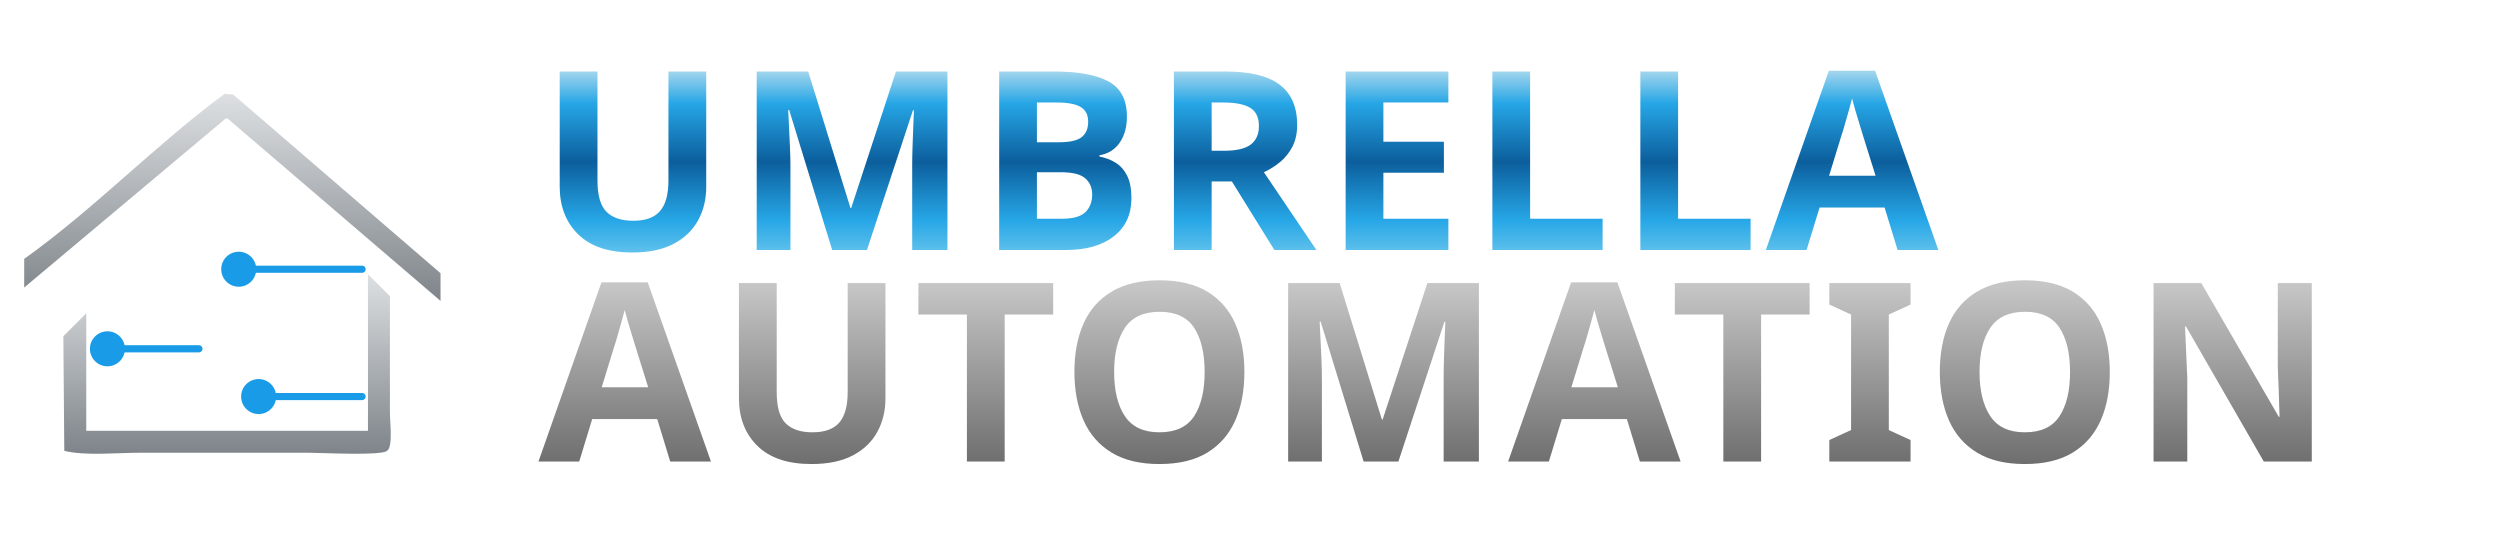
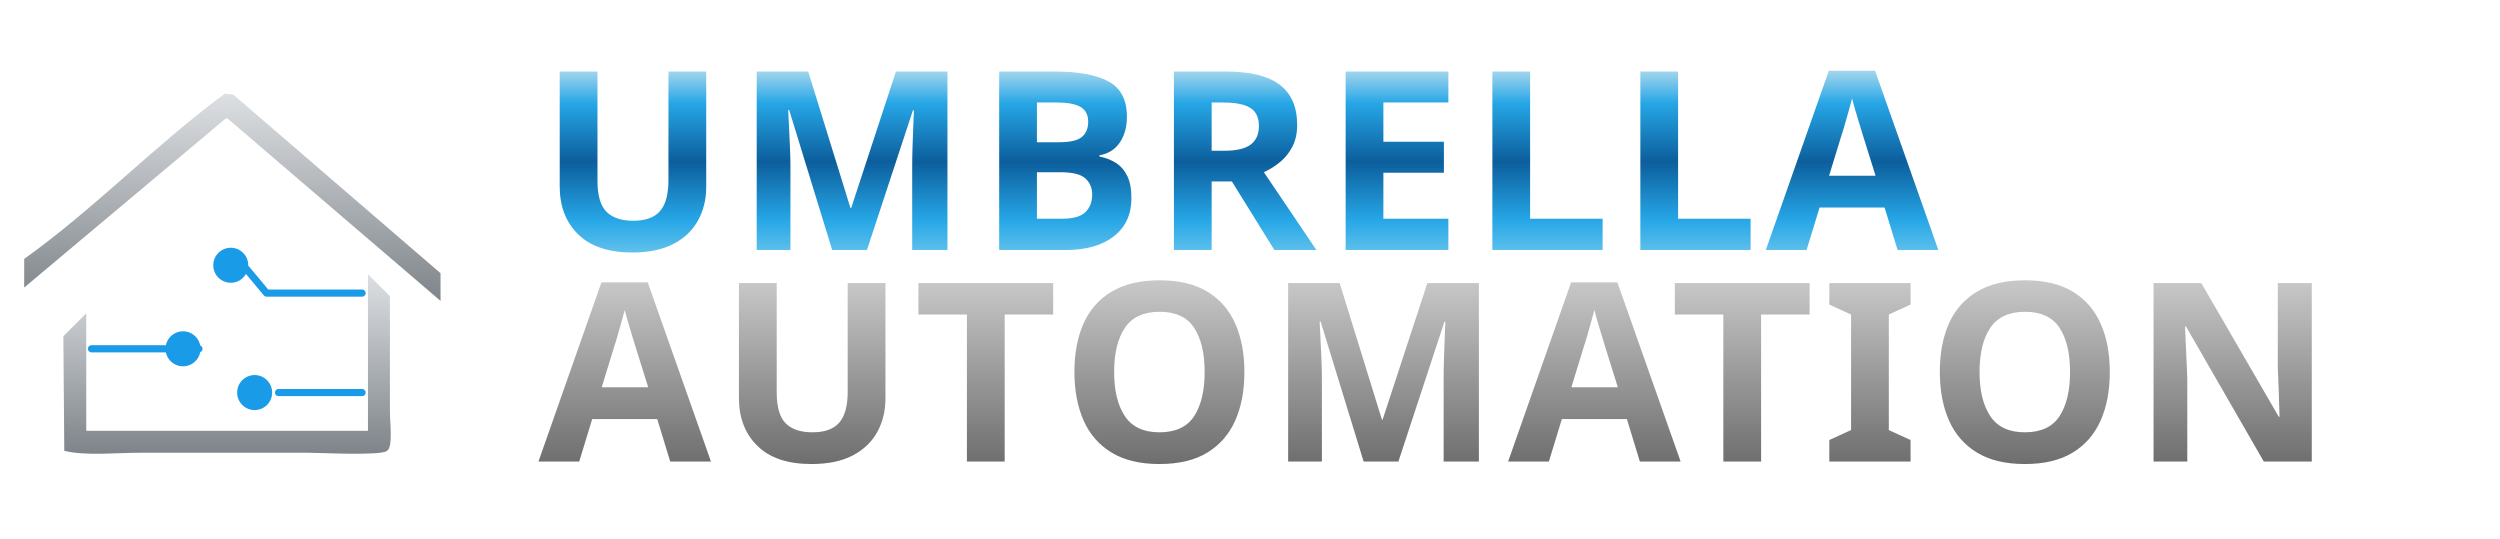
<svg xmlns="http://www.w3.org/2000/svg" viewBox="0 0 1300 280" role="img" aria-label="Umbrella Automation primary logo">
  <defs>
    <linearGradient id="ua-primary-house" x1="0" y1="0" x2="0" y2="1">
      <stop offset="0" stop-color="#dde0e3" />
      <stop offset="1" stop-color="#7e8489" />
    </linearGradient>
    <linearGradient id="ua-primary-blue" x1="0" y1="0" x2="0" y2="1">
      <stop offset="0" stop-color="#a4d6ed" />
      <stop offset="0.18" stop-color="#26a6e6" />
      <stop offset="0.5" stop-color="#0c5e9c" />
      <stop offset="0.82" stop-color="#26a6e6" />
      <stop offset="1" stop-color="#5fc1ec" />
    </linearGradient>
    <linearGradient id="ua-primary-gray" x1="0" y1="0" x2="0" y2="1">
      <stop offset="0" stop-color="#c8c8c8" />
      <stop offset="1" stop-color="#6e6e6e" />
    </linearGradient>
  </defs>
  <svg x="0" y="20" width="240" height="240" viewBox="70 92 116 102">
    <path d="M 126.48 98.88 C 127.20 98.96 127.92 99.04 128.64 99.12 C 145.99 114.08 163.36 129.04 180.72 144.00 C 180.72 146.32 180.72 148.64 180.72 150.96 C 162.88 135.68 145.04 120.40 127.20 105.12 C 127.04 105.12 126.88 105.12 126.72 105.12 C 109.84 119.28 92.96 133.44 76.08 147.60 C 76.08 145.20 76.08 142.80 76.08 140.40 C 93.77 127.76 108.93 111.87 126.48 98.88 Z" fill="url(#ua-primary-house)" />
    <path d="M 91.68 183.60 C 115.28 183.60 138.88 183.60 162.48 183.60 C 162.48 170.48 162.48 157.36 162.48 144.24 C 164.32 146.08 166.16 147.92 168.00 149.76 C 168.00 159.52 168.00 169.28 168.00 179.04 C 168.00 181.41 168.81 187.66 167.28 188.64 C 165.78 189.94 150.75 189.12 147.36 189.12 C 133.36 189.12 119.36 189.12 105.36 189.12 C 99.28 189.12 91.39 189.95 86.16 188.64 C 86.08 179.04 86.00 169.44 85.92 159.84 C 87.84 157.92 89.76 156.00 91.68 154.08 C 91.68 163.92 91.68 173.76 91.68 183.60 Z" fill="url(#ua-primary-house)" />
-     <g stroke="#1A9BE8" stroke-width="1.8" stroke-linecap="round">
-       <line x1="130" y1="143" x2="161" y2="143" />
-       <line x1="97" y1="163" x2="120" y2="163" />
-       <line x1="135" y1="175" x2="161" y2="175" />
+     <g stroke="#1A9BE8" stroke-width="1.8" stroke-linecap="round" stroke-linejoin="round" fill="none">
+       <path d="M 132 143 L 137 149 L 161 149" />
+       <line x1="93" y1="163" x2="120" y2="163" />
+       <line x1="140" y1="174" x2="161" y2="174" />
    </g>
-     <circle cx="130" cy="143" r="4.4" fill="#1A9BE8" />
-     <circle cx="97" cy="163" r="4.4" fill="#1A9BE8" />
-     <circle cx="135" cy="175" r="4.4" fill="#1A9BE8" />
+     <circle cx="128" cy="142" r="4.4" fill="#1A9BE8" />
+     <circle cx="116" cy="163" r="4.4" fill="#1A9BE8" />
+     <circle cx="134" cy="174" r="4.4" fill="#1A9BE8" />
  </svg>
  <text x="280" y="130" font-family="&quot;Eurostile&quot;,&quot;Eurostile LT W01&quot;,&quot;Microgramma D&quot;,&quot;Saira&quot;,&quot;Aldrich&quot;,&quot;Antonio&quot;,system-ui,sans-serif" font-weight="900" font-size="130" letter-spacing="3.5" fill="url(#ua-primary-blue)">UMBRELLA</text>
  <text x="280" y="240" font-family="&quot;Eurostile&quot;,&quot;Eurostile LT W01&quot;,&quot;Microgramma D&quot;,&quot;Saira&quot;,&quot;Aldrich&quot;,&quot;Antonio&quot;,system-ui,sans-serif" font-weight="900" font-size="130" letter-spacing="3.5" fill="url(#ua-primary-gray)">AUTOMATION</text>
</svg>
